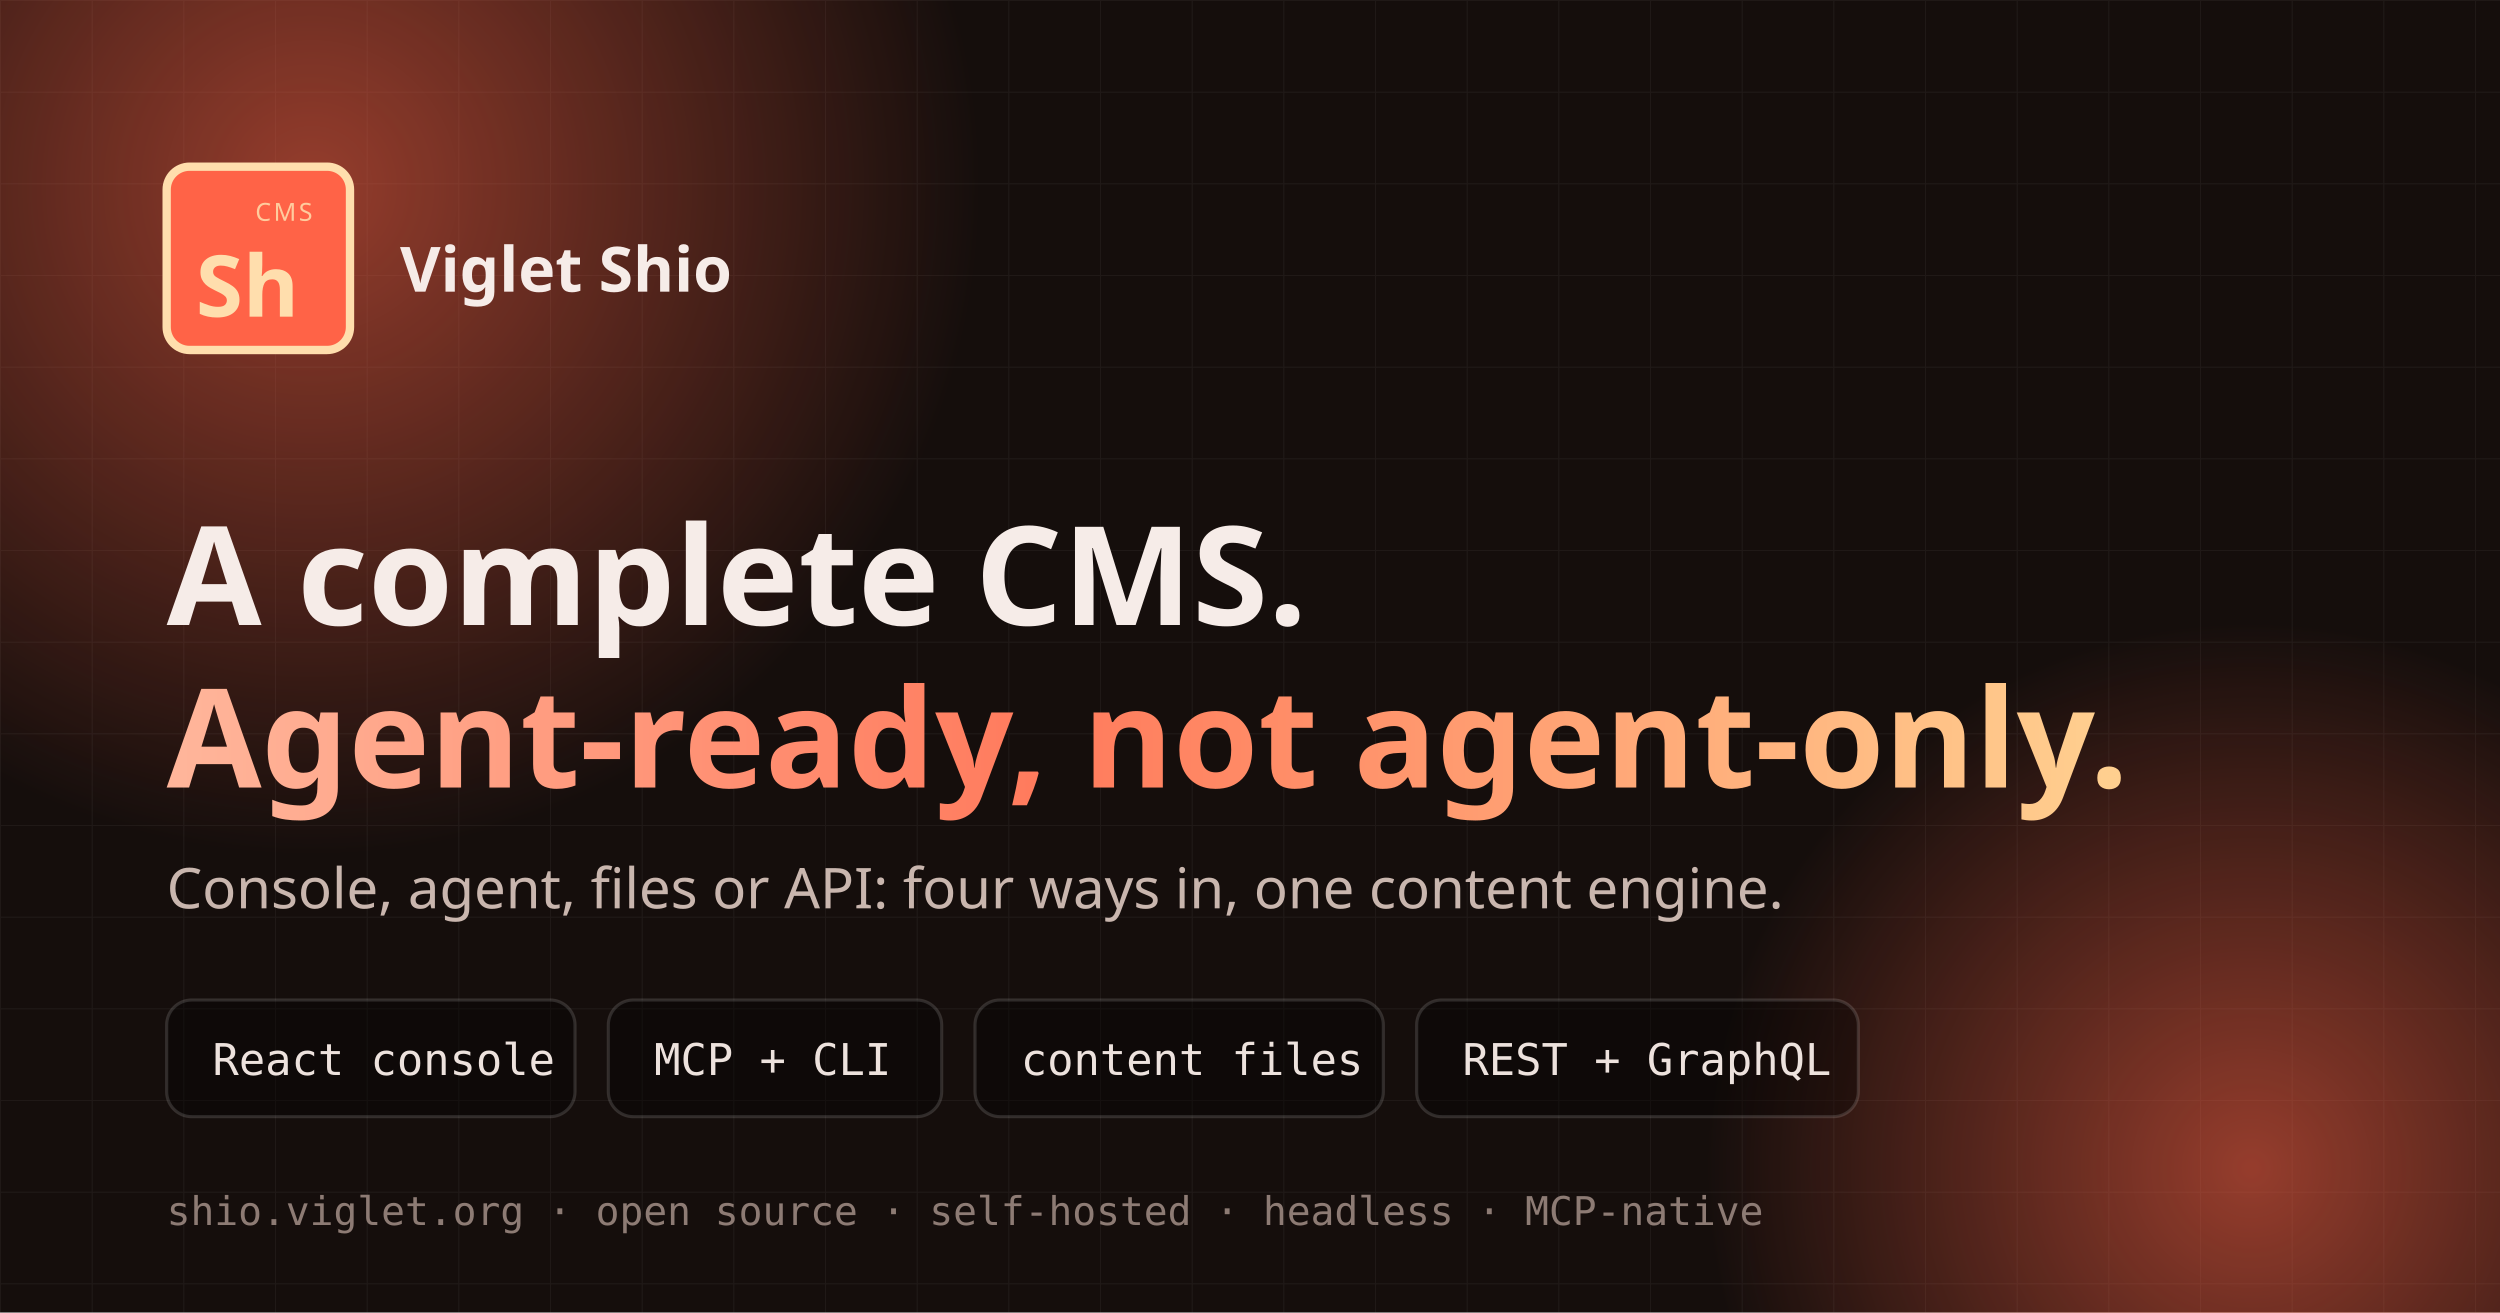
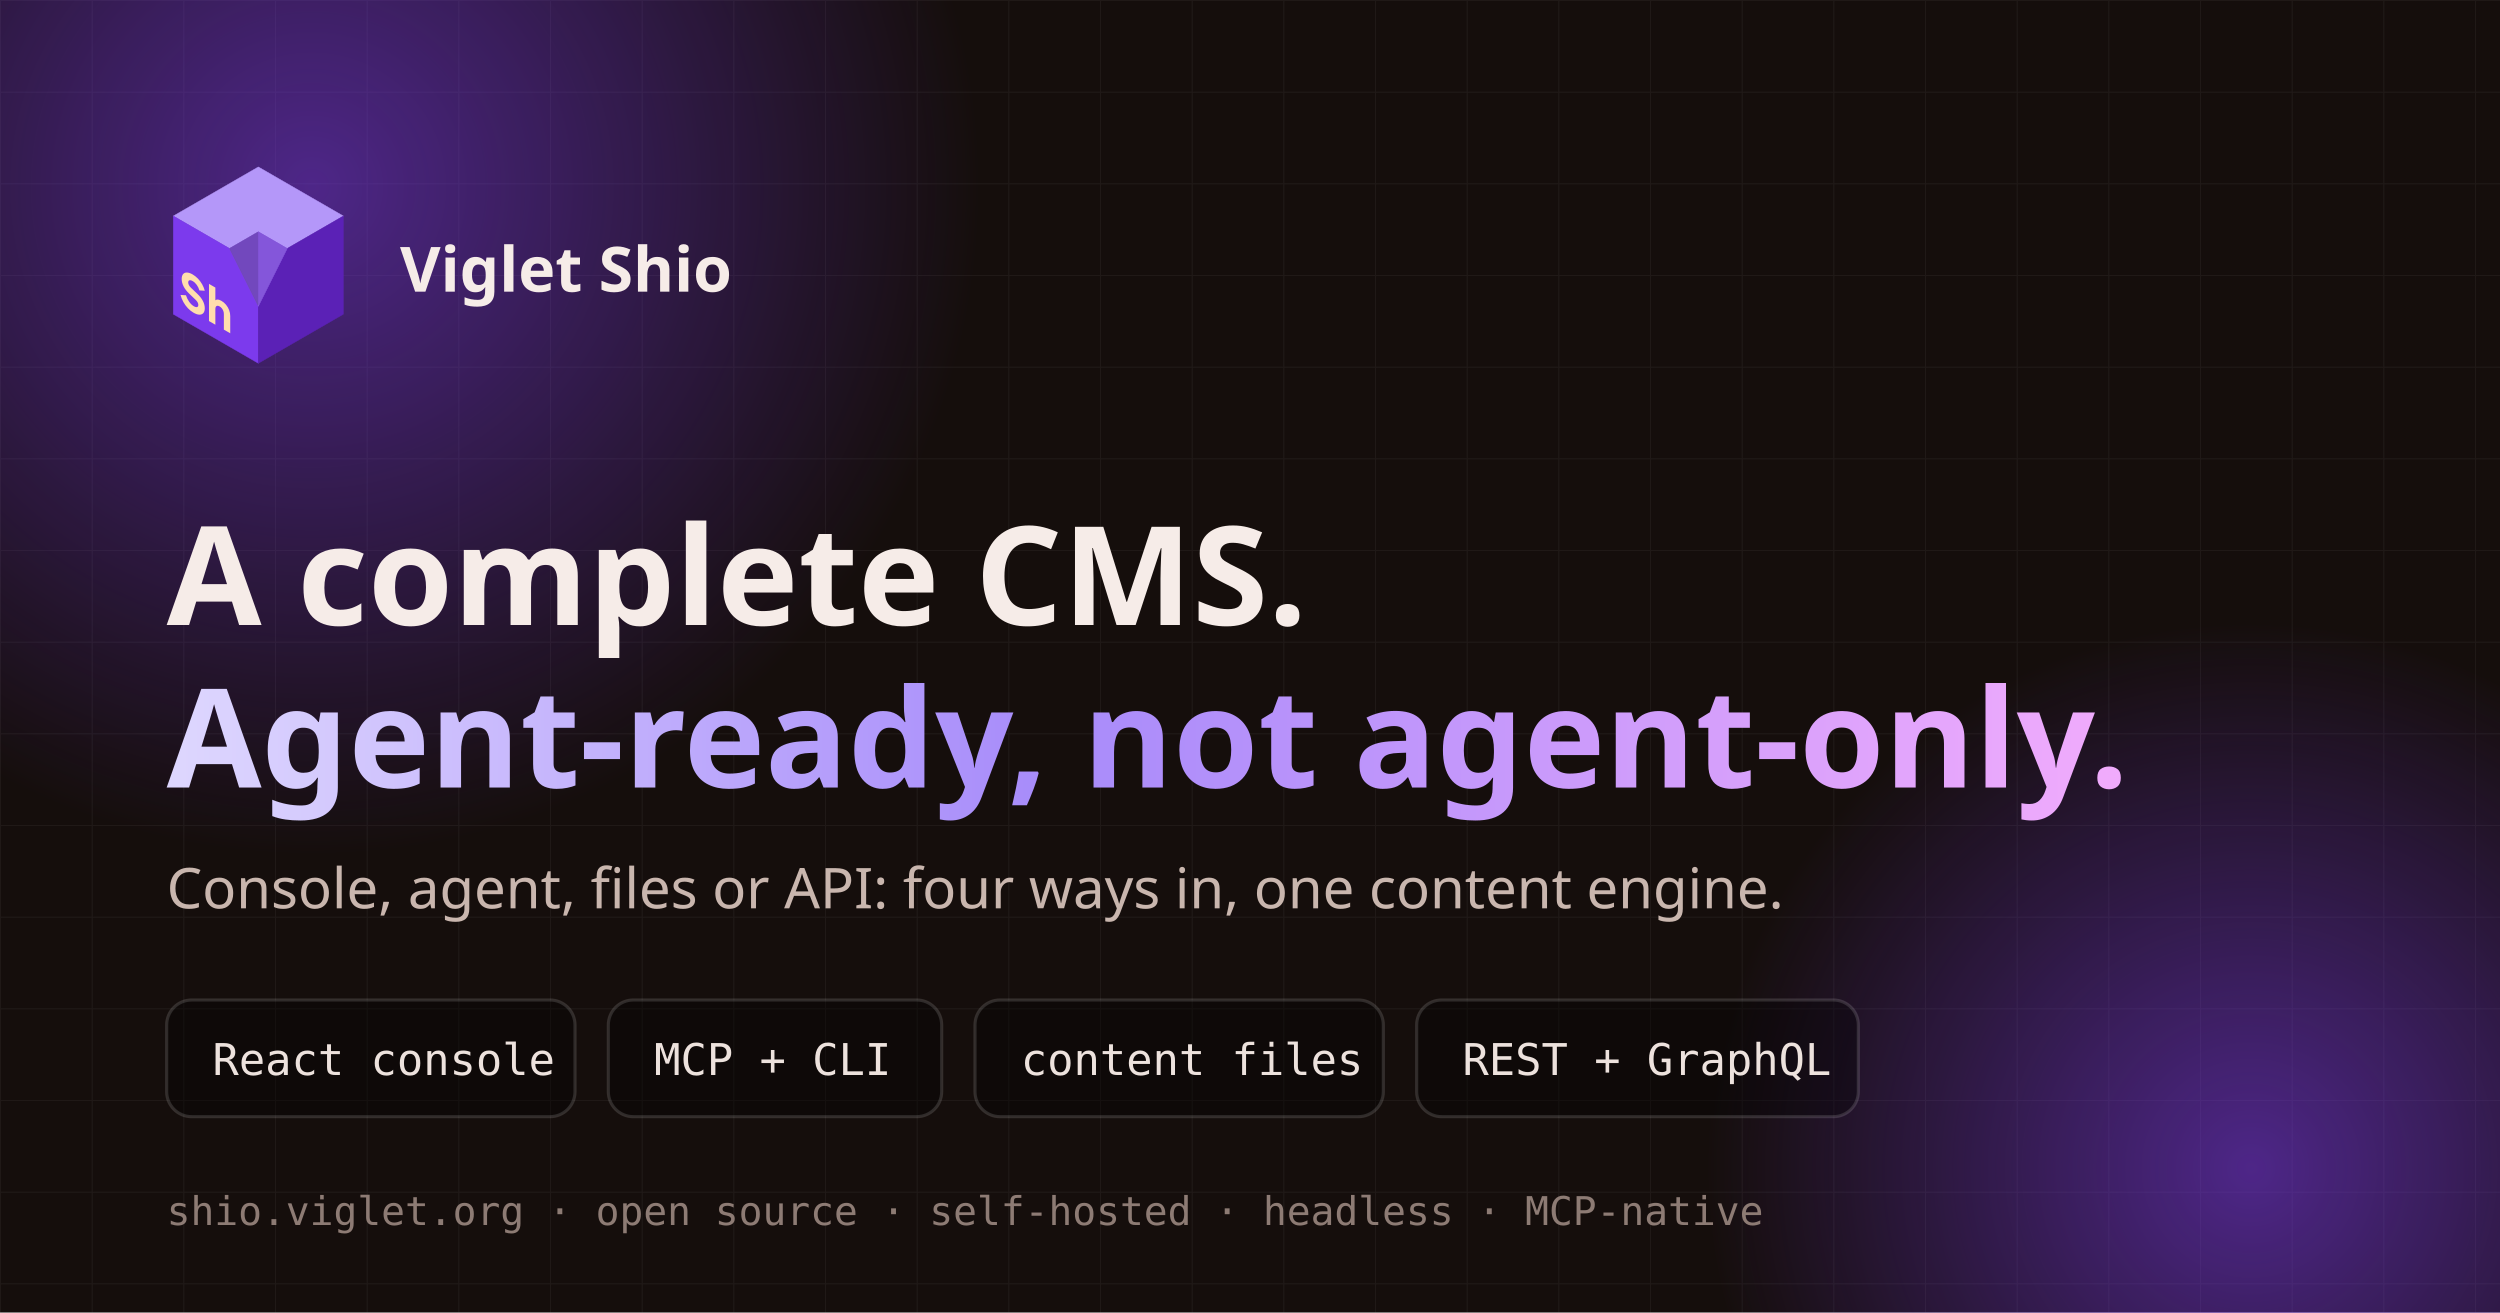
<svg xmlns="http://www.w3.org/2000/svg" width="1200" height="630" viewBox="0 0 1200 630">
  <defs>
    <linearGradient id="headline" x1="0" y1="0" x2="1" y2="0">
-       <stop offset="0%" stop-color="#ffb59a" />
-       <stop offset="45%" stop-color="#ff7a5c" />
-       <stop offset="100%" stop-color="#ffcf8f" />
+       <stop offset="0%" stop-color="#ddd6fe" />
+       <stop offset="45%" stop-color="#a78bfa" />
+       <stop offset="100%" stop-color="#f0abfc" />
    </linearGradient>
    <radialGradient id="orb" cx="50%" cy="50%" r="50%">
-       <stop offset="0%" stop-color="#ff6347" stop-opacity="0.55" />
-       <stop offset="100%" stop-color="#ff6347" stop-opacity="0" />
+       <stop offset="0%" stop-color="#7c3aed" stop-opacity="0.55" />
+       <stop offset="100%" stop-color="#7c3aed" stop-opacity="0" />
    </radialGradient>
    <pattern id="grid" width="44" height="44" patternUnits="userSpaceOnUse">
      <path d="M44 0H0V44" fill="none" stroke="#ffffff" stroke-opacity="0.05" stroke-width="1" />
    </pattern>
  </defs>
  <rect width="1200" height="630" fill="#150e0c" />
  <rect width="1200" height="630" fill="url(#grid)" />
  <circle cx="150" cy="90" r="320" fill="url(#orb)" />
  <circle cx="1080" cy="560" r="260" fill="url(#orb)" />
-   <g transform="translate(80, 80)">
-     <rect x="0" y="0" width="88" height="88" rx="11" fill="#FF6347" stroke="#FFDEAD" stroke-width="4" />
-     <text x="70" y="26" font-family="'Plus Jakarta Sans', system-ui, sans-serif" font-size="12" font-weight="300" fill="#FFDEAD" fill-opacity="0.85" text-anchor="end" letter-spacing="1.2">CMS</text>
-     <text x="14" y="72" font-family="'Plus Jakarta Sans', system-ui, sans-serif" font-size="41" font-weight="900" fill="#FFDEAD">Sh</text>
-   </g>
+   <svg x="72" y="72" width="104" height="104" viewBox="0 0 512 512">
+     <polygon points="256.0,40.0 456.9,156.0 324.3,232.6 256.0,193.1 187.7,232.6 55.1,156.0" fill="#B497F9" stroke="#B497F9" stroke-width="1" stroke-linejoin="round" />
+     <polygon points="55.1,388.0 256.0,504.0 256.0,369.2 187.7,232.6 55.1,156.0" fill="#7C3AED" stroke="#7C3AED" stroke-width="1" stroke-linejoin="round" />
+     <polygon points="456.9,388.0 256.0,504.0 256.0,369.2 324.3,232.6 456.9,156.0" fill="#5B21B6" stroke="#5B21B6" stroke-width="1" stroke-linejoin="round" />
+     <polygon points="256.0,193.1 187.7,232.6 256.0,369.2" fill="#7e50d1" stroke="#7e50d1" stroke-width="1" stroke-linejoin="round" />
+     <polygon points="256.0,193.1 187.7,232.6 256.0,369.2" fill="#000" stroke="#000" stroke-width="1" stroke-linejoin="round" fill-opacity="0.10" stroke-opacity="0" />
+     <polygon points="256.0,193.1 324.3,232.6 256.0,369.2" fill="#925ff2" stroke="#925ff2" stroke-width="1" stroke-linejoin="round" />
+     <polygon points="256.0,193.1 324.3,232.6 256.0,369.2" fill="#000" stroke="#000" stroke-width="1" stroke-linejoin="round" fill-opacity="0.10" stroke-opacity="0" />
+     <g transform="matrix(0.866 .5 0 1 55.1 156.0)">
+       <path d="M54.984 200.912Q46.864 200.912 39.73 197.954Q32.596 194.996 27.434 189.544Q22.272 184.092 19.72 176.668L34.452 170.056Q37.7 177.132 43.442 181.192Q49.184 185.252 56.144 185.252Q59.856 185.252 62.524 184.092Q65.192 182.932 66.7 180.902Q68.208 178.872 68.208 176.088Q68.208 173.072 66.352 170.926Q64.496 168.78 60.552 167.504L43.616 161.936Q33.292 158.572 28.072 152.366Q22.852 146.16 22.852 137.46Q22.852 129.804 26.622 124.004Q30.392 118.204 37.178 114.956Q43.964 111.708 52.78 111.708Q60.552 111.708 67.164 114.376Q73.776 117.044 78.59 121.916Q83.404 126.788 85.84 133.632L71.224 140.244Q68.788 134.212 63.916 130.79Q59.044 127.368 52.78 127.368Q49.184 127.368 46.4 128.528Q43.616 129.688 42.108 131.834Q40.6 133.98 40.6 136.764Q40.6 139.78 42.572 142.042Q44.544 144.304 48.488 145.58L65.076 150.916Q75.516 154.28 80.678 160.312Q85.84 166.344 85.84 175.044Q85.84 182.584 81.896 188.442Q77.952 194.3 71.05 197.606Q64.148 200.912 54.984 200.912ZM97.324 199.52V111.708H114.724V148.712L112.636 145.928Q114.84 140.244 119.77 137.518Q124.7 134.792 131.312 134.792Q138.504 134.792 143.898 137.808Q149.292 140.824 152.308 146.218Q155.324 151.612 155.324 158.804V199.52H137.924V162.516Q137.924 158.804 136.474 156.136Q135.024 153.468 132.414 151.96Q129.804 150.452 126.324 150.452Q122.96 150.452 120.292 151.96Q117.624 153.468 116.174 156.136Q114.724 158.804 114.724 162.516V199.52Z" fill="#FFDEAD" />
+     </g>
+   </svg>
  <text x="192" y="140" font-family="'Plus Jakarta Sans', system-ui, sans-serif" font-size="30" font-weight="800" fill="#f6ece8">Viglet Shio</text>
  <text x="80" y="300" font-family="'Plus Jakarta Sans', system-ui, sans-serif" font-size="66" font-weight="800" fill="#f6ece8">A complete CMS.</text>
  <text x="80" y="378" font-family="'Plus Jakarta Sans', system-ui, sans-serif" font-size="66" font-weight="800" fill="url(#headline)">Agent-ready, not agent-only.</text>
  <text x="80" y="436" font-family="'Plus Jakarta Sans', system-ui, sans-serif" font-size="27" font-weight="500" fill="#c9b6ae">Console, agent, files or API: four ways in, one content engine.</text>
  <g transform="translate(80, 480)" font-family="'JetBrains Mono', ui-monospace, monospace" font-size="21">
    <g>
      <rect x="0" y="0" width="196" height="56" rx="12" fill="#000000" fill-opacity="0.35" stroke="#ffffff" stroke-opacity="0.14" stroke-width="1.5" />
      <text x="22" y="36" fill="#ede2dd">React console</text>
    </g>
    <g transform="translate(212, 0)">
      <rect x="0" y="0" width="160" height="56" rx="12" fill="#000000" fill-opacity="0.35" stroke="#ffffff" stroke-opacity="0.14" stroke-width="1.5" />
      <text x="22" y="36" fill="#ede2dd">MCP + CLI</text>
    </g>
    <g transform="translate(388, 0)">
      <rect x="0" y="0" width="196" height="56" rx="12" fill="#000000" fill-opacity="0.35" stroke="#ffffff" stroke-opacity="0.14" stroke-width="1.5" />
      <text x="22" y="36" fill="#ede2dd">content files</text>
    </g>
    <g transform="translate(600, 0)">
      <rect x="0" y="0" width="212" height="56" rx="12" fill="#000000" fill-opacity="0.35" stroke="#ffffff" stroke-opacity="0.14" stroke-width="1.5" />
      <text x="22" y="36" fill="#ede2dd">REST + GraphQL</text>
    </g>
  </g>
  <text x="80" y="588" font-family="'JetBrains Mono', ui-monospace, monospace" font-size="19" fill="#8d7b74">shio.viglet.org · open source · self-hosted · headless · MCP-native</text>
</svg>
